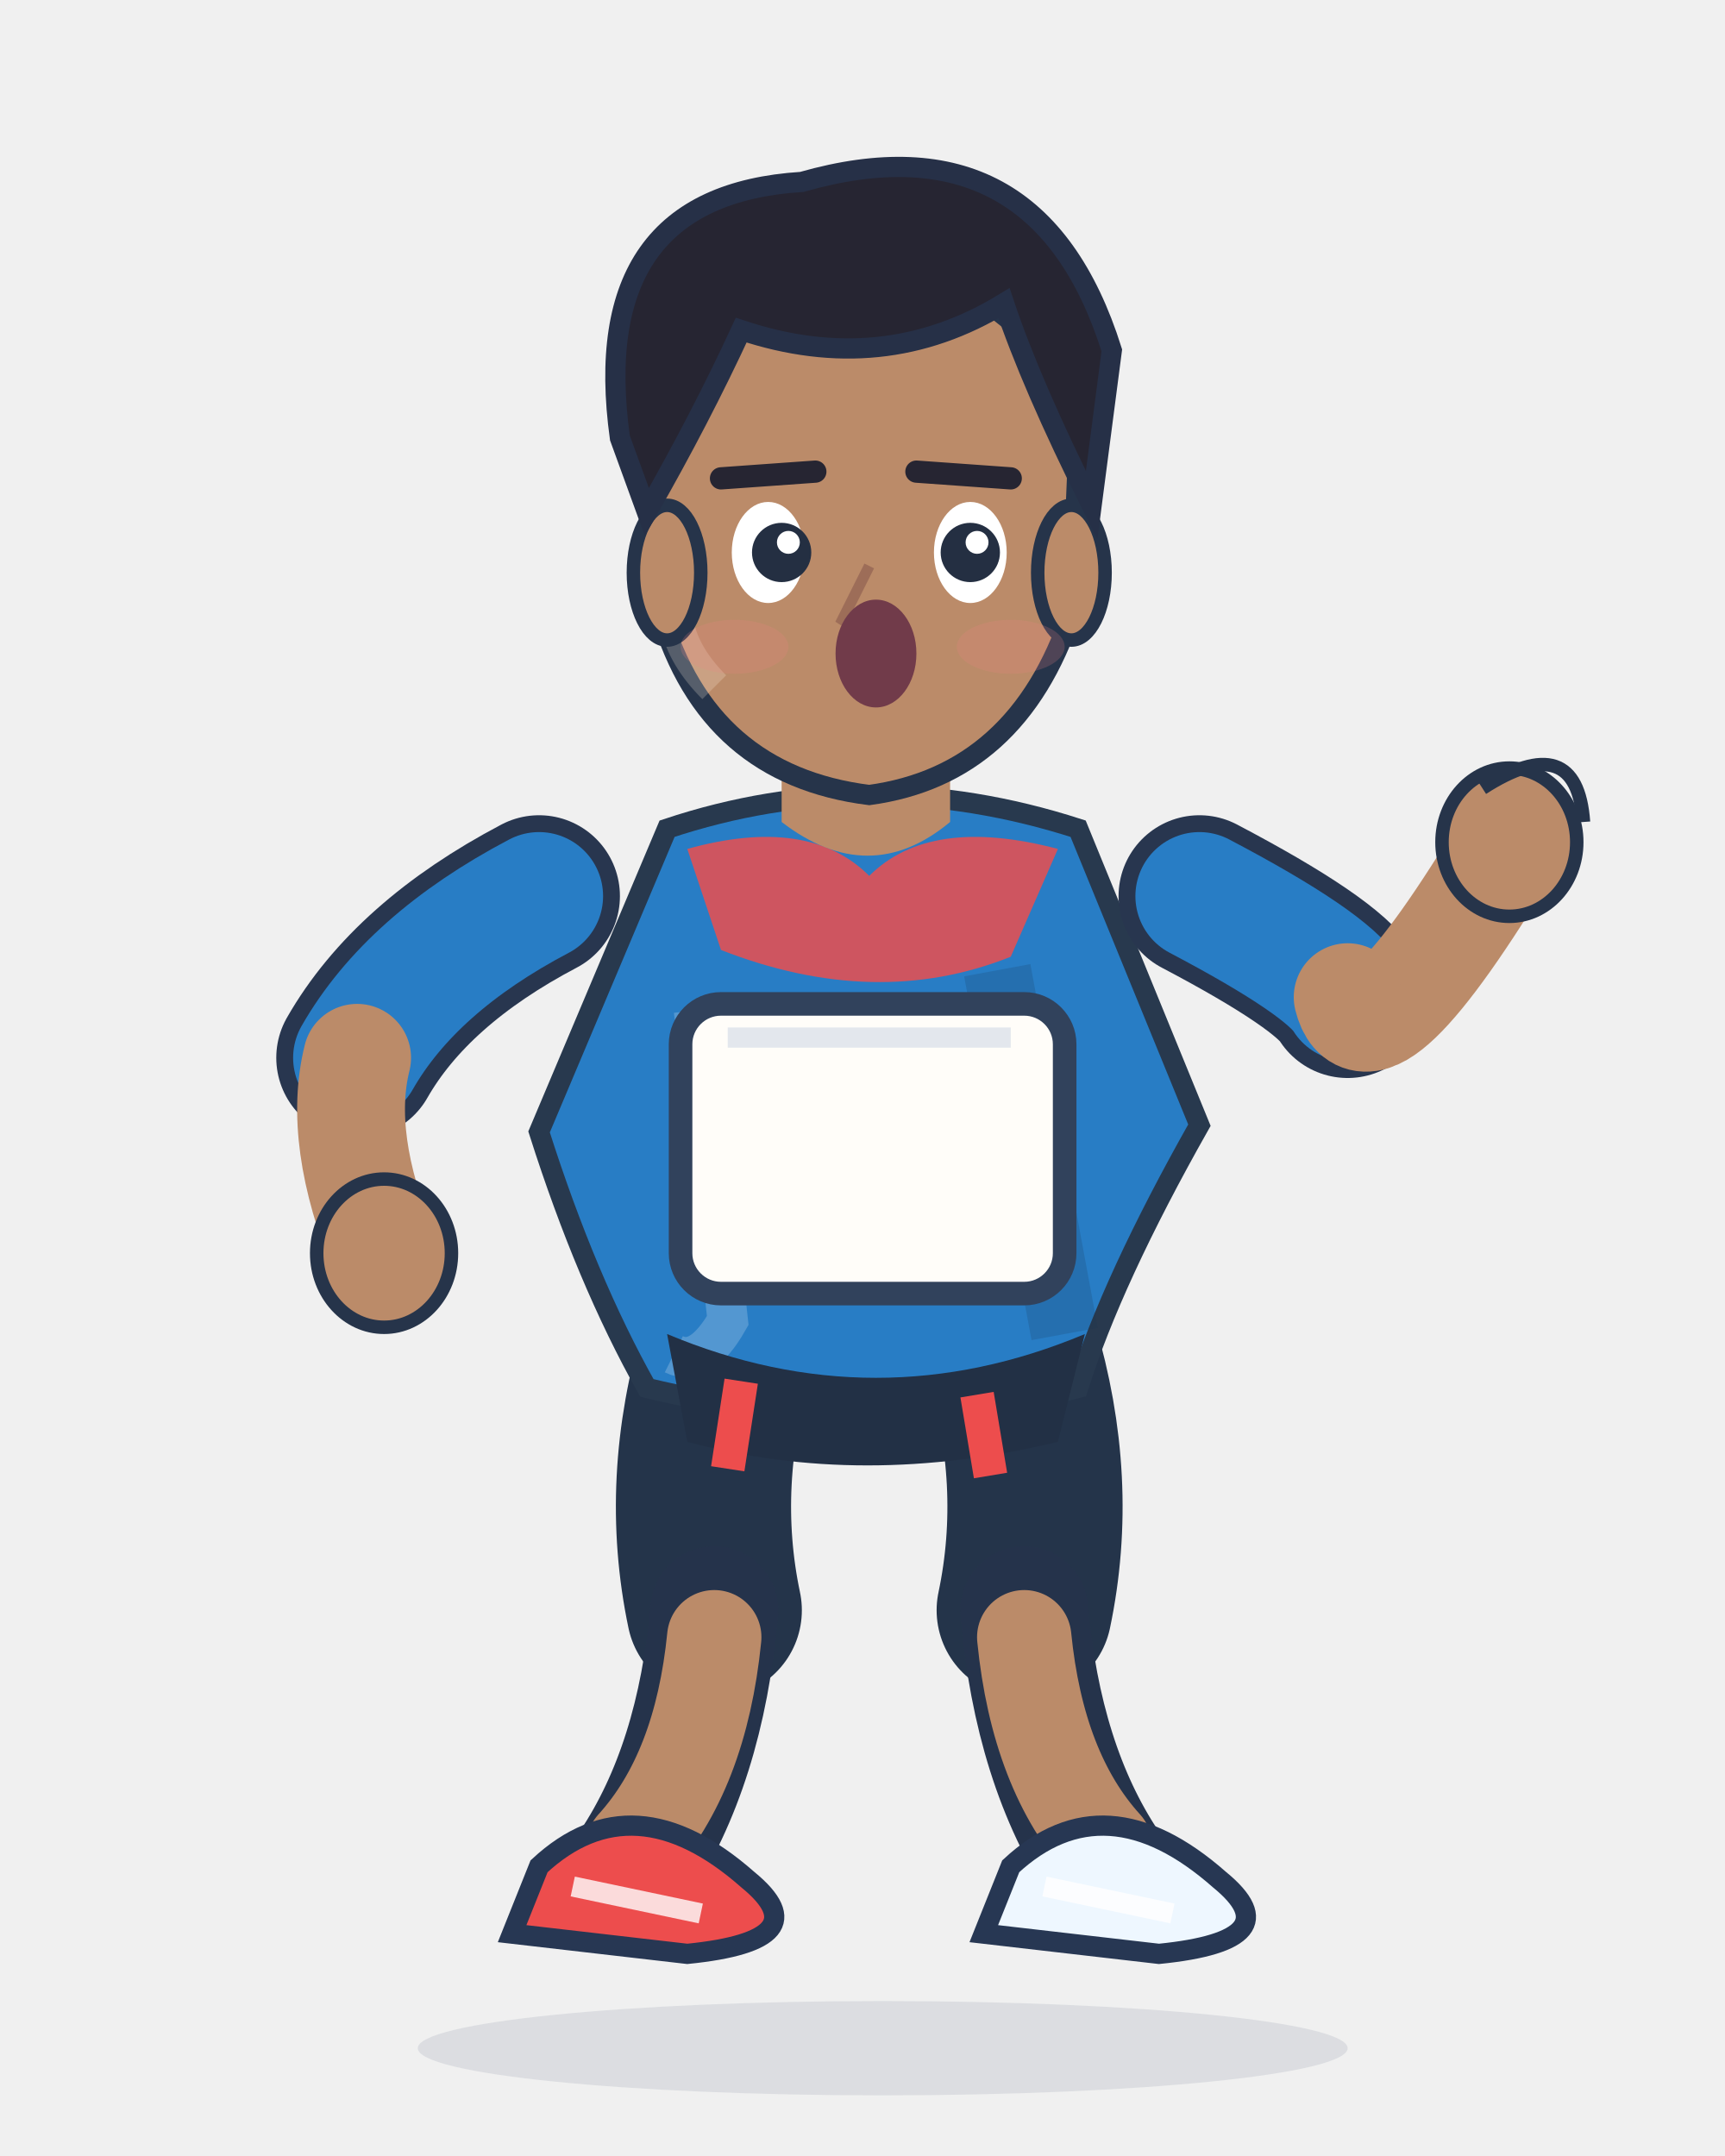
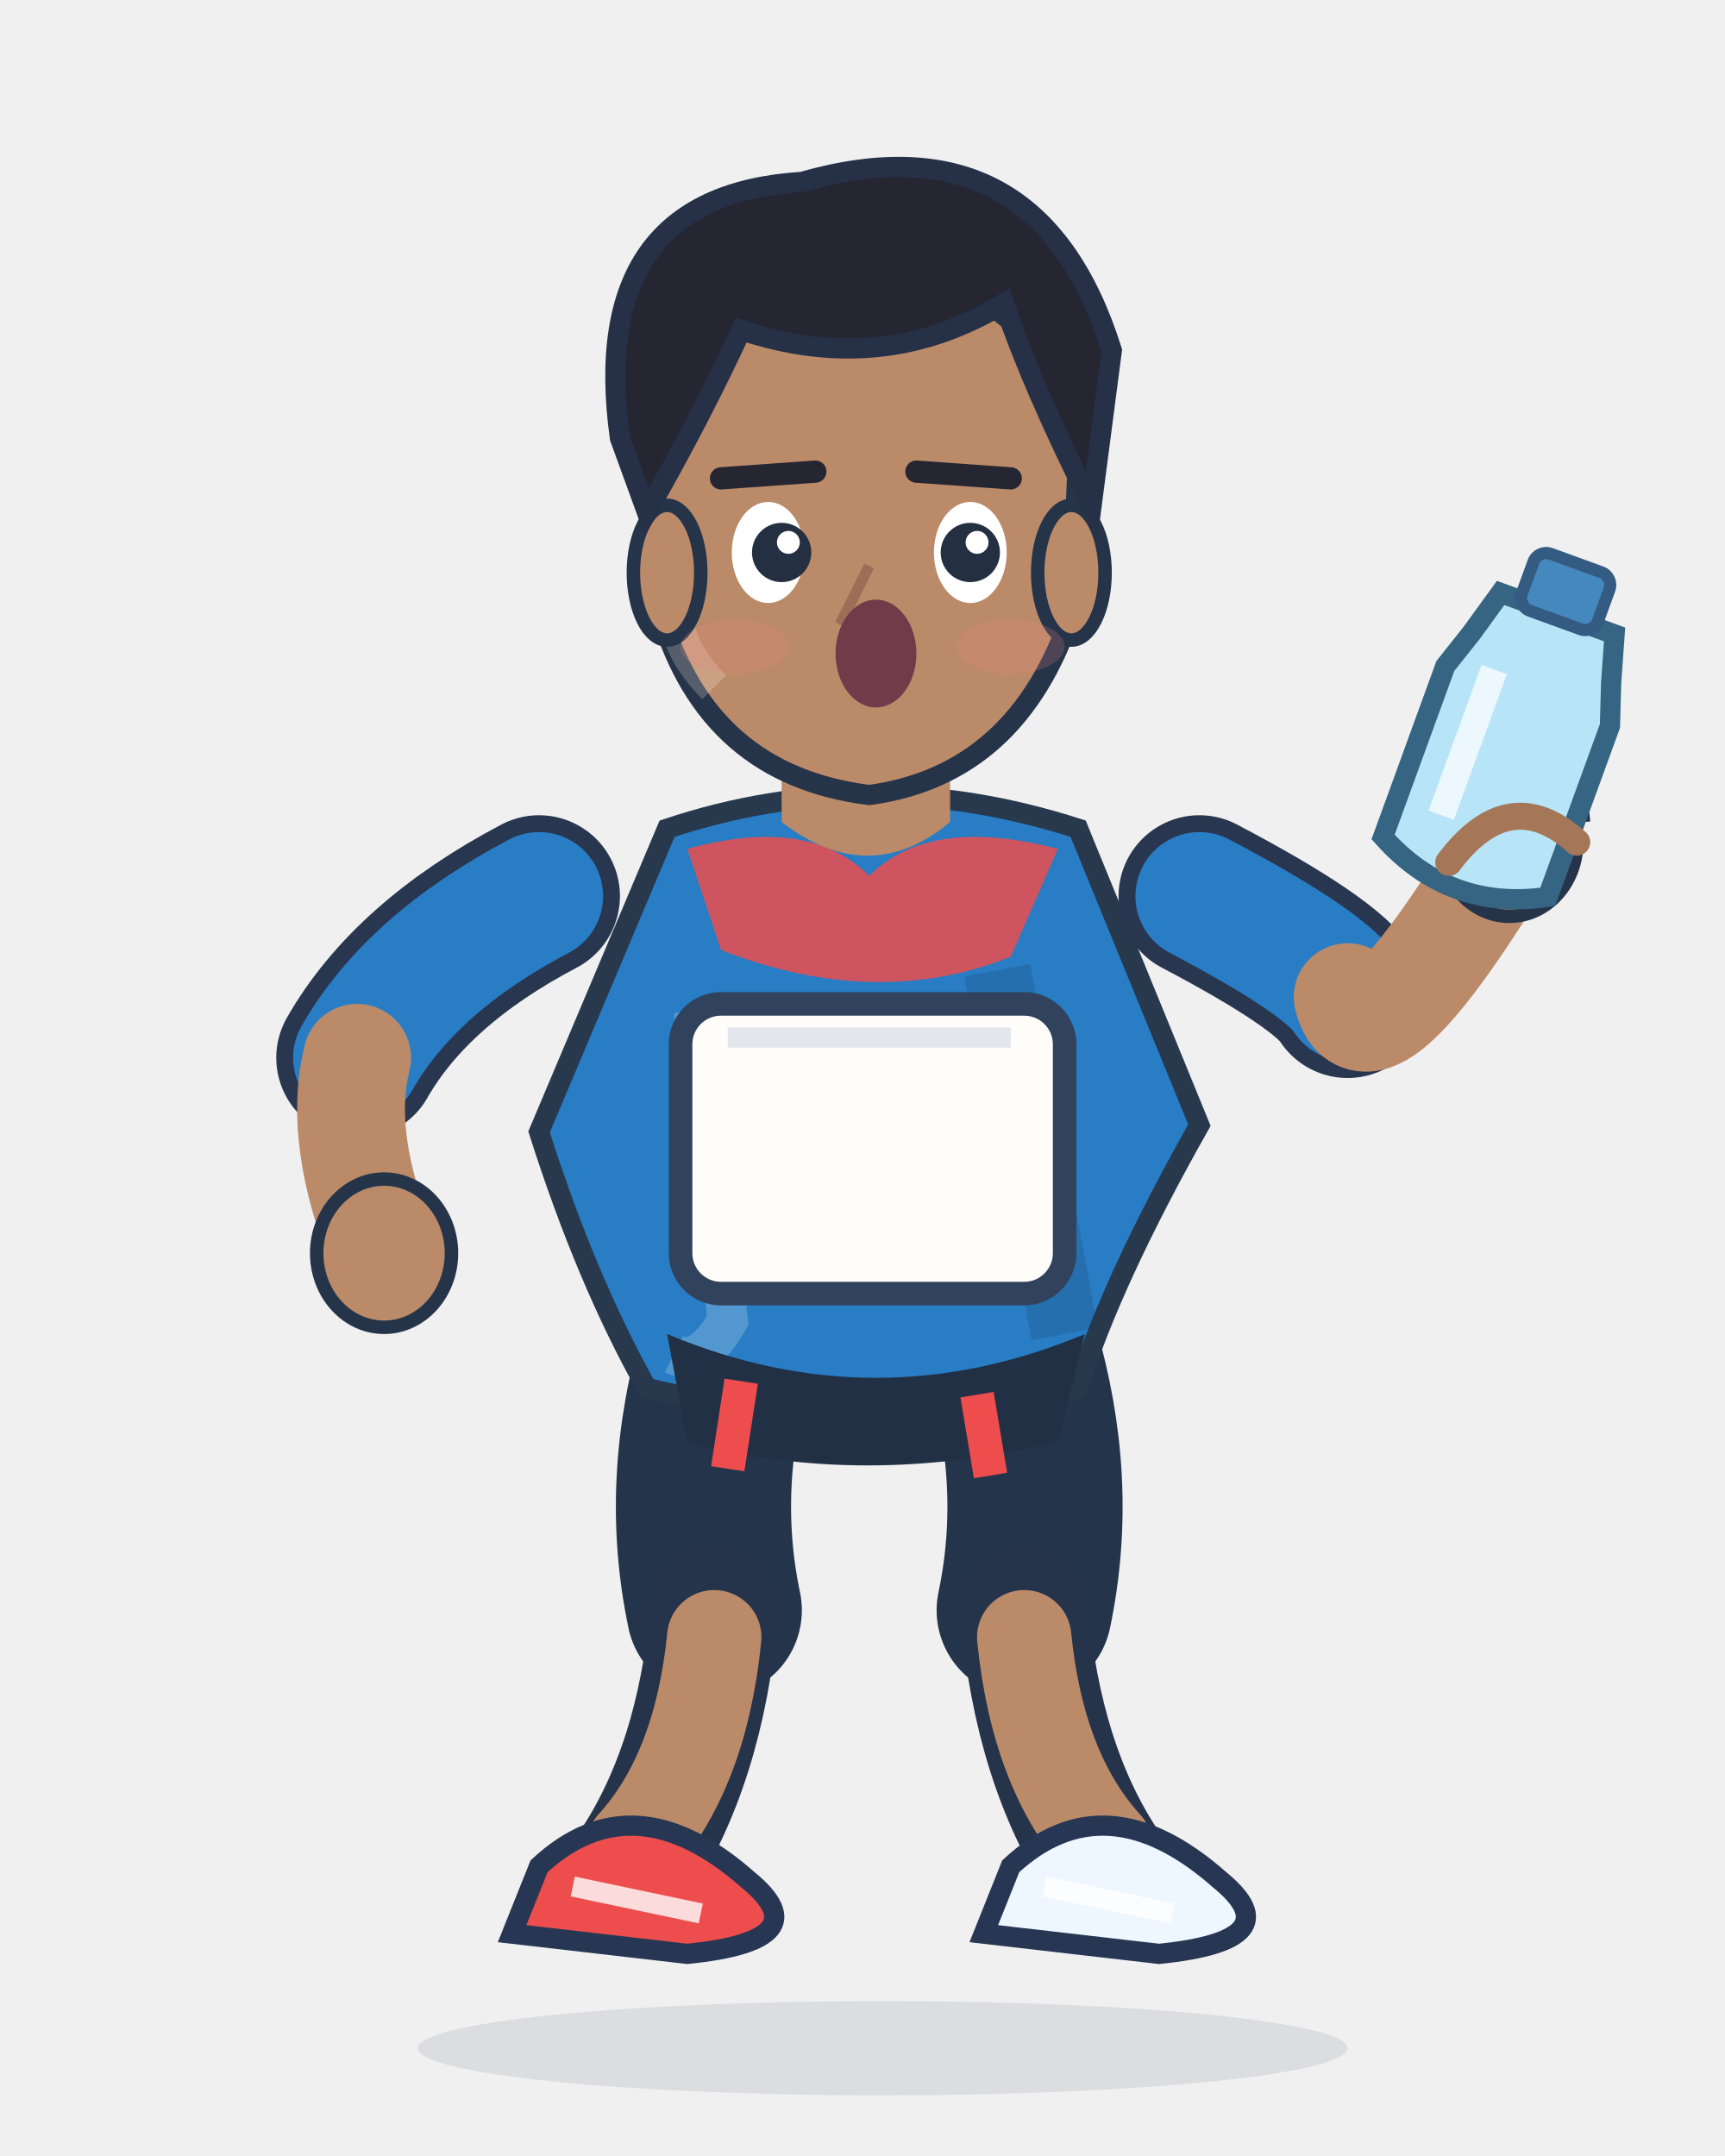
<svg xmlns="http://www.w3.org/2000/svg" width="256" height="320" viewBox="0 0 256 320" role="img" aria-label="KR male catch">
  <g id="body_08_pose" transform="translate(0 0)">
    <ellipse cx="131" cy="304" rx="69" ry="7" fill="#26385c" opacity=".10" />
    <g id="legs">
      <g id="leg_left">
        <path d="M108 200 Q102 220 106 239" stroke="#24344a" stroke-width="26" stroke-linecap="round" fill="none" />
        <path d="M106 239 Q104 262 94 277" stroke="#25334b" stroke-width="19" stroke-linecap="round" fill="none" />
        <path d="M106 243 Q104 263 94 274" stroke="#bb8b69" stroke-width="14" stroke-linecap="round" fill="none" />
        <path d="M80 277 Q94 264 111 279 Q122 288 102 290 L76 287Z" fill="#ed4d4d" stroke="#273753" stroke-width="3" />
        <path d="M85 280 L104 284" stroke="#ffffff" stroke-width="3" opacity=".8" />
      </g>
      <g id="leg_right">
        <path d="M150 200 Q156 220 152 239" stroke="#24344a" stroke-width="26" stroke-linecap="round" fill="none" />
        <path d="M152 239 Q154 262 164 277" stroke="#25334b" stroke-width="19" stroke-linecap="round" fill="none" />
        <path d="M152 243 Q154 263 164 274" stroke="#bb8b69" stroke-width="14" stroke-linecap="round" fill="none" />
        <path d="M150 277 Q164 264 181 279 Q192 288 172 290 L146 287Z" fill="#eef7ff" stroke="#273753" stroke-width="3" />
        <path d="M155 280 L174 284" stroke="#ffffff" stroke-width="3" opacity=".8" />
      </g>
    </g>
    <g id="arm_left">
      <path d="M80 133 Q61 143 53 157" fill="none" stroke="#28364f" stroke-width="24" stroke-linecap="round" />
      <path d="M80 133 Q61 143 53 157" fill="none" stroke="#287dc5" stroke-width="19" stroke-linecap="round" />
      <path d="M53 157 Q50 169 57 186" stroke="#bb8b69" stroke-width="16" stroke-linecap="round" fill="none" />
      <ellipse cx="57" cy="186" rx="10" ry="11" fill="#bb8b69" stroke="#26344a" stroke-width="2" />
    </g>
    <g id="torso">
      <path d="M99 123 Q129 113 160 123 L178 167 Q165 190 160 206 Q129 214 96 206 Q87 190 80 168Z" fill="#287dc5" stroke="#28394e" stroke-width="3" />
      <path d="M102 126 Q120 121 129 130 Q138 121 157 126 L150 142 Q130 150 107 141Z" fill="#ed4d4d" opacity=".84" />
      <path d="M103 150 L108 196 Q104 203 100 201" stroke="#fff" stroke-opacity=".20" stroke-width="6" fill="none" />
      <path d="M148 144 L158 198" stroke="#193451" stroke-opacity=".18" stroke-width="10" fill="none" />
      <path d="M116 113 L116 122 Q129 132 141 122 L141 111Z" fill="#bb8b69" />
      <path d="M99 198 Q130 211 161 198 L157 214 Q128 221 102 214Z" fill="#223045" />
      <path d="M110 205 L108 218 M145 207 L147 219" stroke="#ed4d4d" stroke-width="5" />
    </g>
    <g id="arm_right">
      <path d="M178 133 Q197 143 200 148" fill="none" stroke="#28364f" stroke-width="24" stroke-linecap="round" />
      <path d="M178 133 Q197 143 200 148" fill="none" stroke="#287dc5" stroke-width="19" stroke-linecap="round" />
      <path d="M200 148 Q203 160 224 125" stroke="#bb8b69" stroke-width="16" stroke-linecap="round" fill="none" />
      <ellipse cx="224" cy="125" rx="10" ry="11" fill="#bb8b69" stroke="#26344a" stroke-width="2" />
      <path d="M220 117 Q234 108 235 122" fill="none" stroke="#26344a" stroke-width="2" />
    </g>
    <g id="face">
      <path d="M97 67 Q99 42 128 40 Q155 41 160 67 L159 91 Q151 115 129 118 Q105 115 98 91Z" fill="#bb8b69" stroke="#26344a" stroke-width="3" />
      <path d="M102 83 Q97 93 106 102" stroke="#fff1dd" stroke-width="5" opacity=".22" fill="none" />
      <ellipse cx="99" cy="85" rx="5" ry="10" fill="#bb8b69" stroke="#26344a" stroke-width="2" />
      <ellipse cx="159" cy="85" rx="5" ry="10" fill="#bb8b69" stroke="#26344a" stroke-width="2" />
      <path d="M107 71 L121 70 M136 70 L150 71" fill="none" stroke="#262532" stroke-width="3.3" stroke-linecap="round" />
      <ellipse cx="114" cy="82" rx="5.4" ry="7.5" fill="#fff" />
      <ellipse cx="144" cy="82" rx="5.4" ry="7.5" fill="#fff" />
      <circle cx="116" cy="82" r="4.4" fill="#242f42" />
      <circle cx="144" cy="82" r="4.4" fill="#242f42" />
      <circle cx="117" cy="80.5" r="1.7" fill="#fff" />
      <circle cx="145" cy="80.5" r="1.7" fill="#fff" />
      <path d="M129 84 L125 92 Q128 94 133 92" stroke="#9d6d58" stroke-width="1.6" fill="none" />
      <ellipse cx="109" cy="96" rx="8" ry="4" fill="#ee8382" opacity=".21" />
      <ellipse cx="150" cy="96" rx="8" ry="4" fill="#ee8382" opacity=".21" />
      <ellipse cx="130" cy="97" rx="6" ry="8" fill="#713b4a" />
    </g>
    <g id="hair">
      <path d="M92 65 Q87 29 119 27 Q154 17 165 52 L162 75 Q153 57 149 45 Q131 56 110 49 Q104 62 96 76Z" fill="#262532" stroke="#263047" stroke-width="3" />
    </g>
    <g id="bib_placeholder">
      <rect x="101" y="149" width="57" height="43" rx="6" fill="#fffdf9" stroke="#31425c" stroke-width="3.5" />
      <path d="M108 154 H150" stroke="#e3e7ed" stroke-width="3" />
    </g>
  </g>
+   <g id="received_supply" transform="translate(225 108) rotate(20)">
+     <path d="M-9 -18 H9 L11 -11 L13 -5 V22 Q0 29 -13 22 V-5 L-11 -11Z" fill="#b7e4f6" stroke="#356582" stroke-width="3" />
+     <rect x="-6" y="-26" width="12" height="9" rx="2" fill="#4488be" stroke="#345b82" stroke-width="1.8" />
+     <path d="M-6 -7 V16" stroke="#fff" stroke-width="4" opacity=".74" />
+   </g>
+   <path id="fingers_over_supply" d="M215 128 Q224 116 234 125" fill="none" stroke="#a57657" stroke-width="4" stroke-linecap="round" />
</svg>
